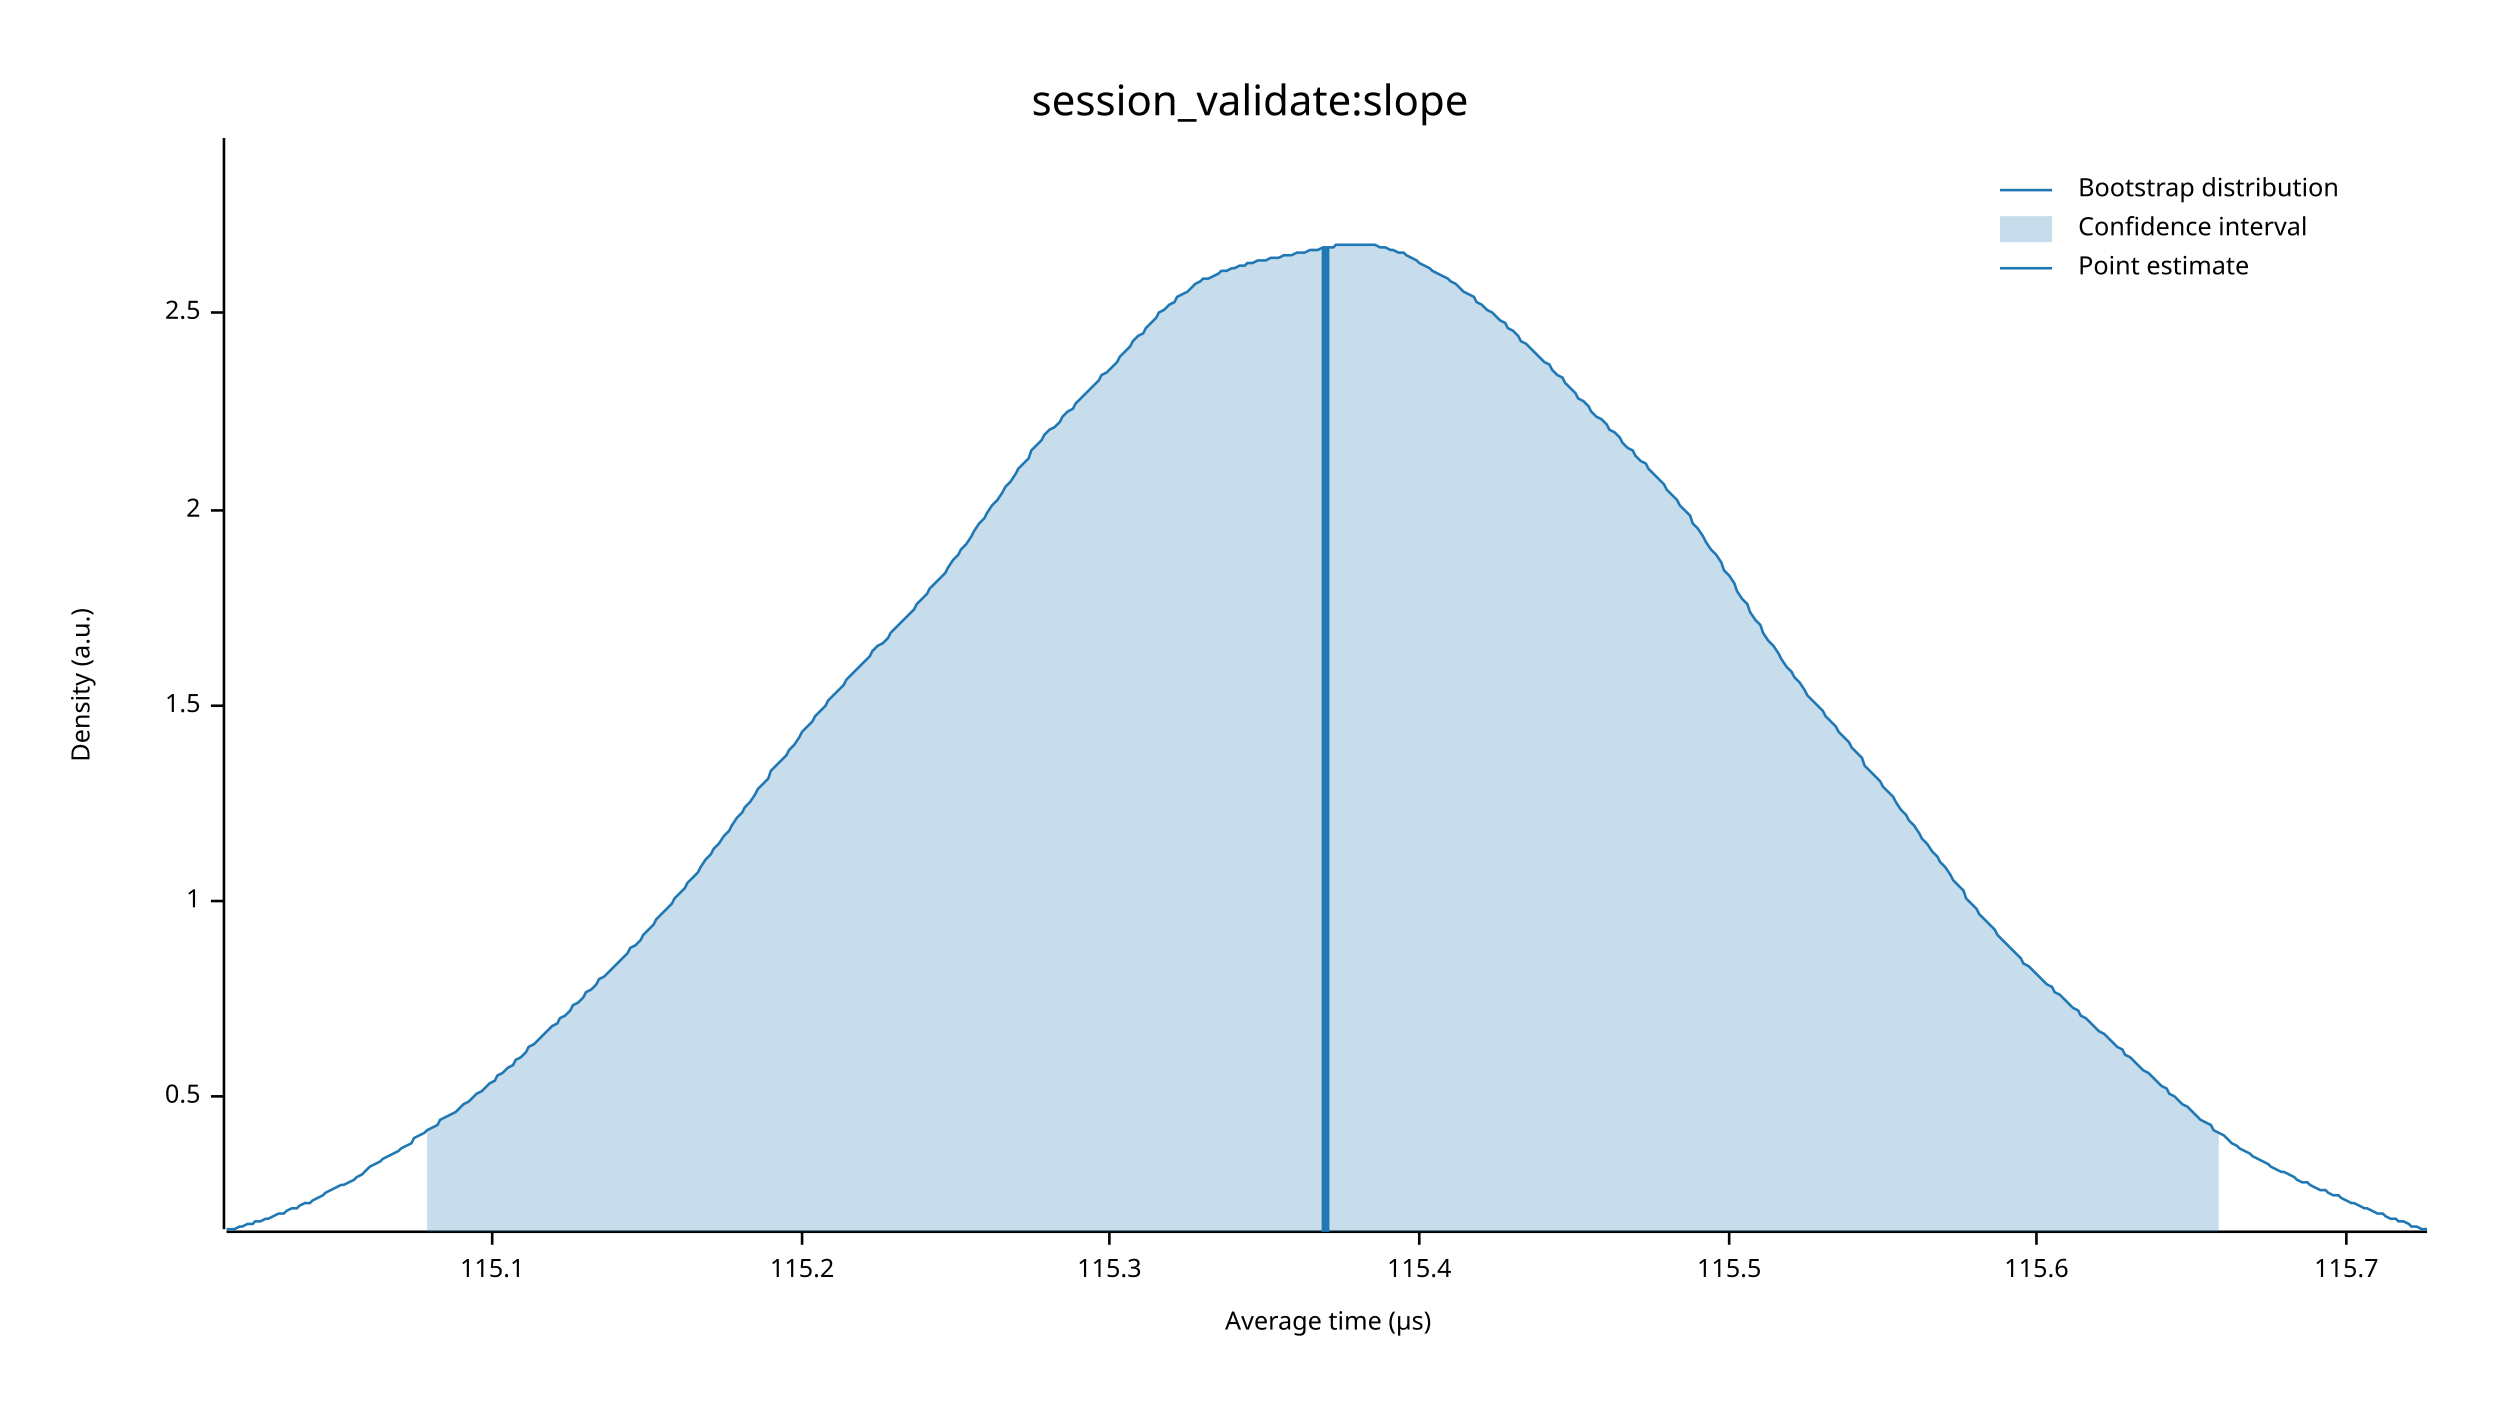
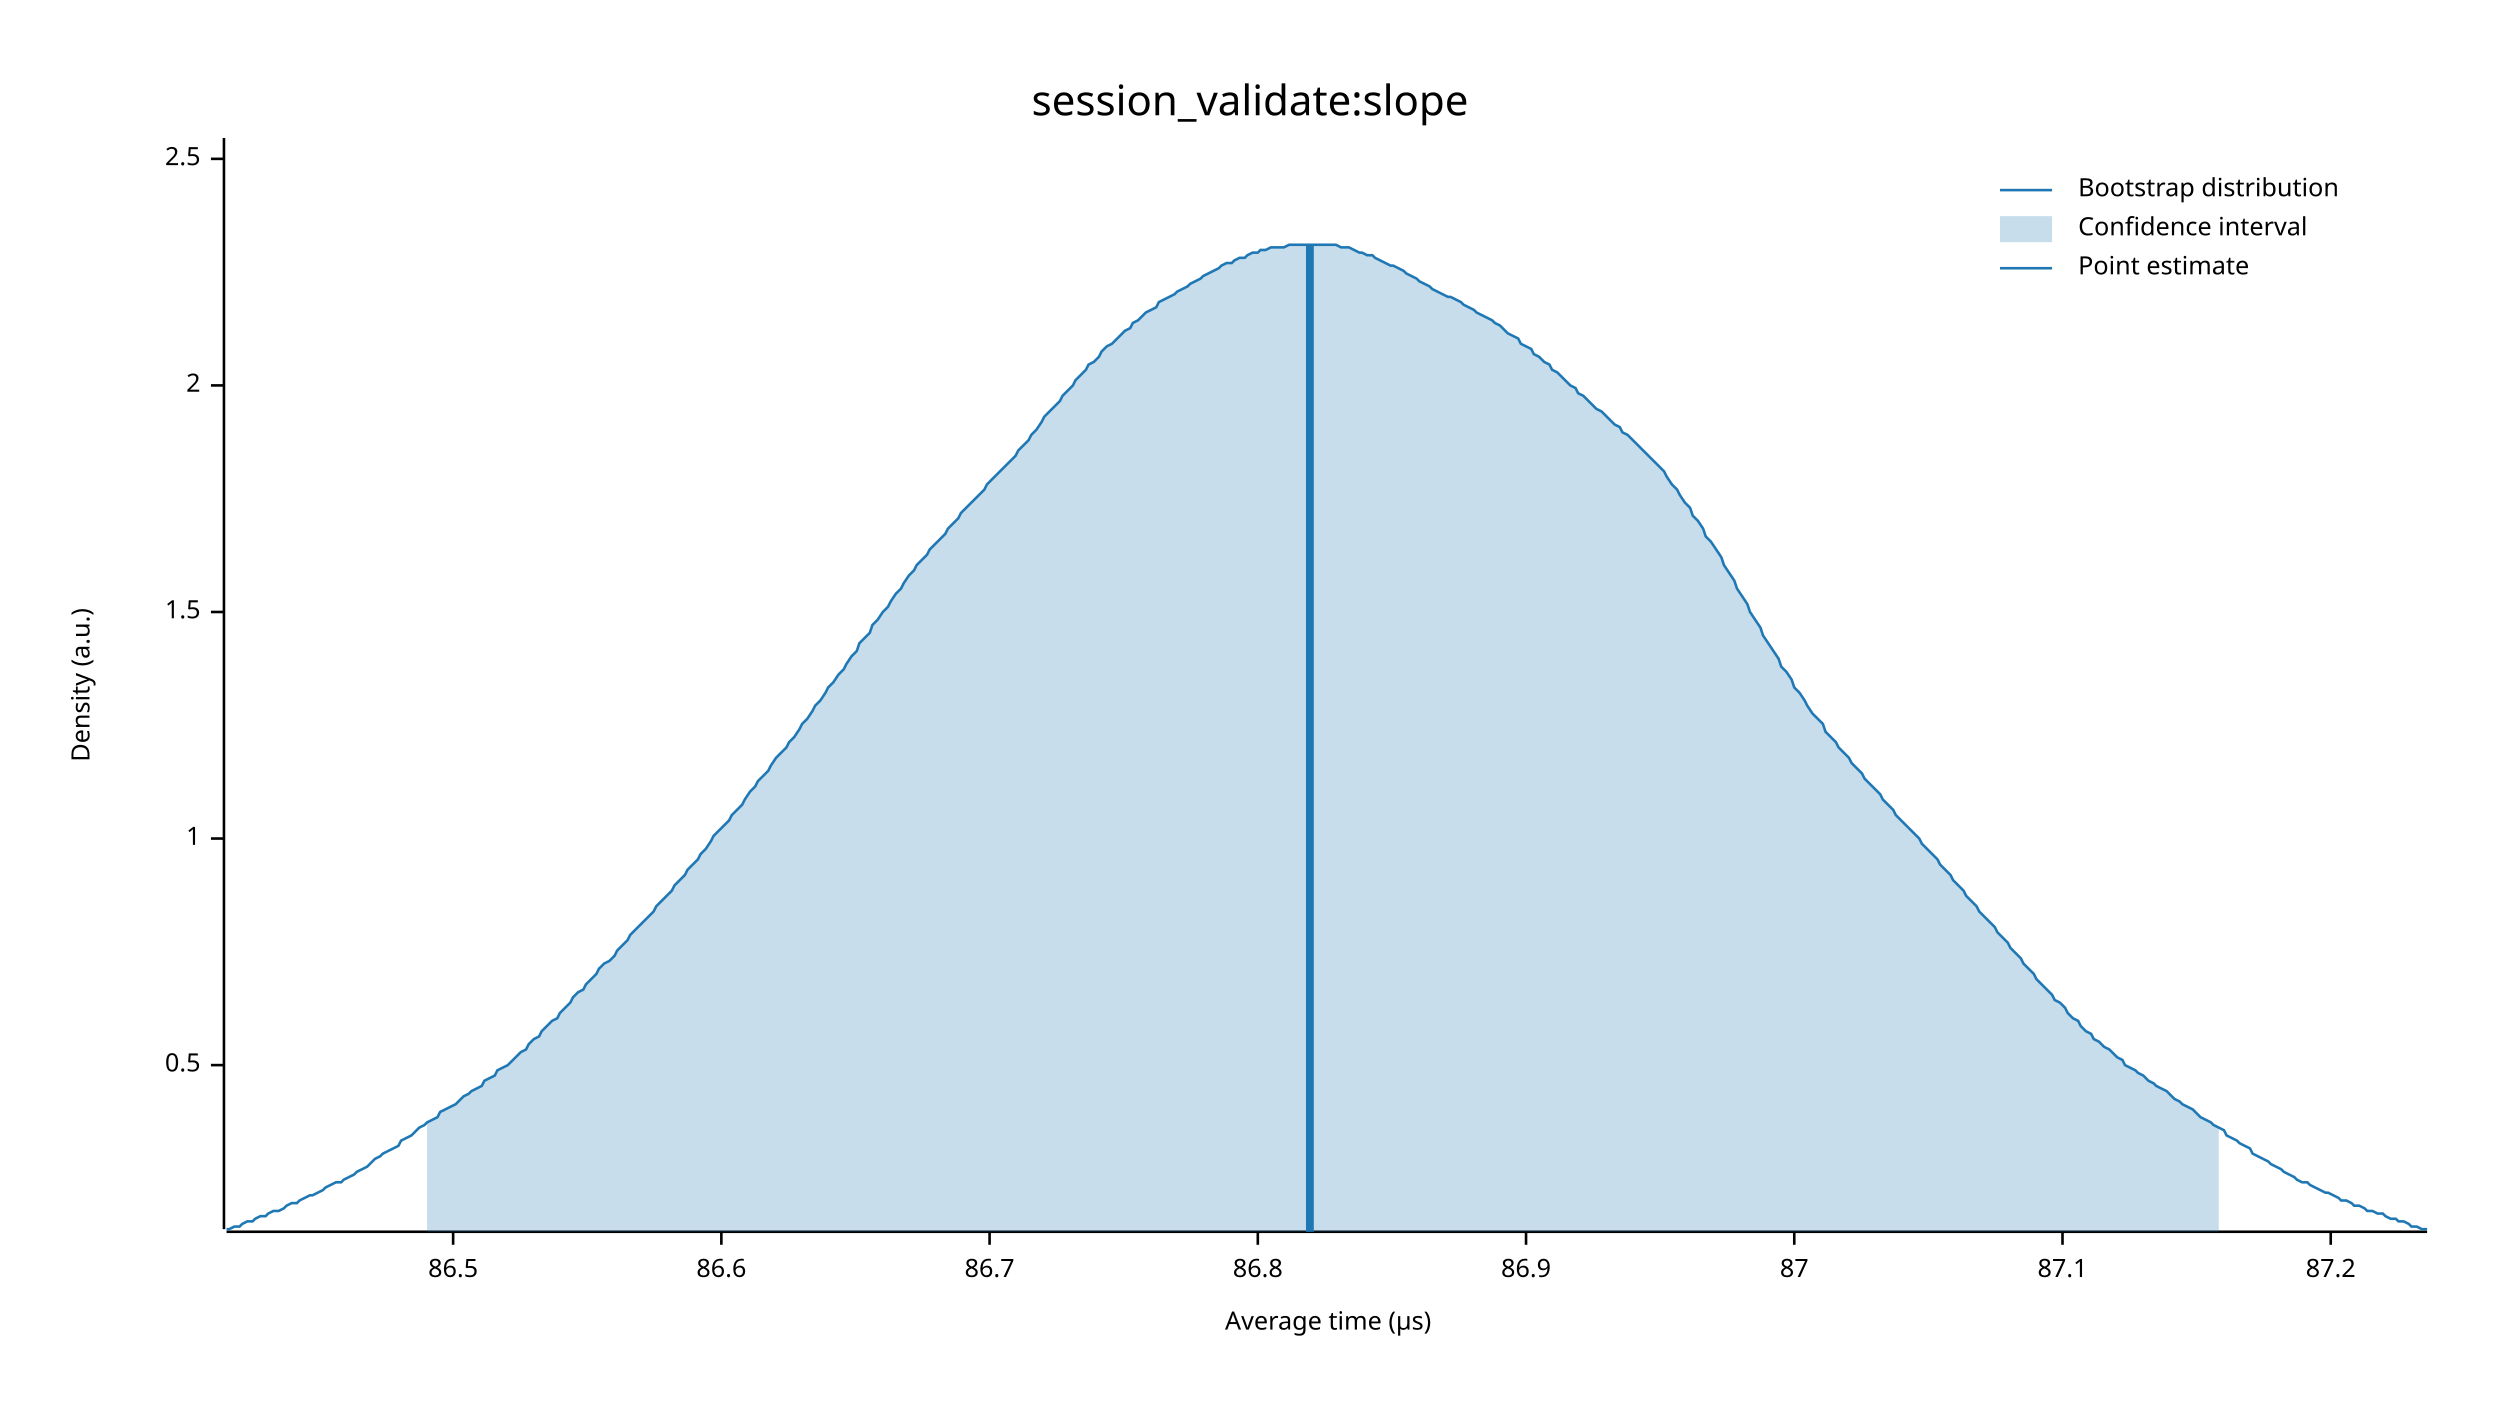
<svg xmlns="http://www.w3.org/2000/svg" width="960" height="540" viewBox="0 0 960 540">
  <text x="480" y="32" dy="0.76em" text-anchor="middle" font-family="sans-serif" font-size="16.129" opacity="1" fill="#000000">
session_validate:slope
</text>
  <text x="27" y="263" dy="0.76em" text-anchor="middle" font-family="sans-serif" font-size="9.677" opacity="1" fill="#000000" transform="rotate(270, 27, 263)">
Density (a.u.)
</text>
  <text x="510" y="513" dy="-0.5ex" text-anchor="middle" font-family="sans-serif" font-size="9.677" opacity="1" fill="#000000">
Average time (µs)
</text>
  <polyline fill="none" opacity="1" stroke="#000000" stroke-width="1" points="86,53 86,472 " />
-   <text x="77" y="421" dy="0.5ex" text-anchor="end" font-family="sans-serif" font-size="9.677" opacity="1" fill="#000000">
+   <text x="77" y="409" dy="0.5ex" text-anchor="end" font-family="sans-serif" font-size="9.677" opacity="1" fill="#000000">
0.5
</text>
-   <polyline fill="none" opacity="1" stroke="#000000" stroke-width="1" points="81,421 86,421 " />
-   <text x="77" y="346" dy="0.5ex" text-anchor="end" font-family="sans-serif" font-size="9.677" opacity="1" fill="#000000">
+   <polyline fill="none" opacity="1" stroke="#000000" stroke-width="1" points="81,409 86,409 " />
+   <text x="77" y="322" dy="0.5ex" text-anchor="end" font-family="sans-serif" font-size="9.677" opacity="1" fill="#000000">
1
</text>
-   <polyline fill="none" opacity="1" stroke="#000000" stroke-width="1" points="81,346 86,346 " />
-   <text x="77" y="271" dy="0.5ex" text-anchor="end" font-family="sans-serif" font-size="9.677" opacity="1" fill="#000000">
+   <polyline fill="none" opacity="1" stroke="#000000" stroke-width="1" points="81,322 86,322 " />
+   <text x="77" y="235" dy="0.5ex" text-anchor="end" font-family="sans-serif" font-size="9.677" opacity="1" fill="#000000">
1.5
</text>
-   <polyline fill="none" opacity="1" stroke="#000000" stroke-width="1" points="81,271 86,271 " />
-   <text x="77" y="196" dy="0.5ex" text-anchor="end" font-family="sans-serif" font-size="9.677" opacity="1" fill="#000000">
+   <polyline fill="none" opacity="1" stroke="#000000" stroke-width="1" points="81,235 86,235 " />
+   <text x="77" y="148" dy="0.5ex" text-anchor="end" font-family="sans-serif" font-size="9.677" opacity="1" fill="#000000">
2
</text>
-   <polyline fill="none" opacity="1" stroke="#000000" stroke-width="1" points="81,196 86,196 " />
-   <text x="77" y="120" dy="0.5ex" text-anchor="end" font-family="sans-serif" font-size="9.677" opacity="1" fill="#000000">
+   <polyline fill="none" opacity="1" stroke="#000000" stroke-width="1" points="81,148 86,148 " />
+   <text x="77" y="61" dy="0.5ex" text-anchor="end" font-family="sans-serif" font-size="9.677" opacity="1" fill="#000000">
2.5
</text>
-   <polyline fill="none" opacity="1" stroke="#000000" stroke-width="1" points="81,120 86,120 " />
+   <polyline fill="none" opacity="1" stroke="#000000" stroke-width="1" points="81,61 86,61 " />
  <polyline fill="none" opacity="1" stroke="#000000" stroke-width="1" points="87,473 932,473 " />
-   <text x="189" y="483" dy="0.76em" text-anchor="middle" font-family="sans-serif" font-size="9.677" opacity="1" fill="#000000">
- 115.1
+   <text x="174" y="483" dy="0.76em" text-anchor="middle" font-family="sans-serif" font-size="9.677" opacity="1" fill="#000000">
+ 86.5
</text>
-   <polyline fill="none" opacity="1" stroke="#000000" stroke-width="1" points="189,473 189,478 " />
-   <text x="308" y="483" dy="0.76em" text-anchor="middle" font-family="sans-serif" font-size="9.677" opacity="1" fill="#000000">
- 115.2
+   <polyline fill="none" opacity="1" stroke="#000000" stroke-width="1" points="174,473 174,478 " />
+   <text x="277" y="483" dy="0.76em" text-anchor="middle" font-family="sans-serif" font-size="9.677" opacity="1" fill="#000000">
+ 86.6
</text>
-   <polyline fill="none" opacity="1" stroke="#000000" stroke-width="1" points="308,473 308,478 " />
-   <text x="426" y="483" dy="0.76em" text-anchor="middle" font-family="sans-serif" font-size="9.677" opacity="1" fill="#000000">
- 115.3
+   <polyline fill="none" opacity="1" stroke="#000000" stroke-width="1" points="277,473 277,478 " />
+   <text x="380" y="483" dy="0.76em" text-anchor="middle" font-family="sans-serif" font-size="9.677" opacity="1" fill="#000000">
+ 86.7
</text>
-   <polyline fill="none" opacity="1" stroke="#000000" stroke-width="1" points="426,473 426,478 " />
-   <text x="545" y="483" dy="0.76em" text-anchor="middle" font-family="sans-serif" font-size="9.677" opacity="1" fill="#000000">
- 115.4
+   <polyline fill="none" opacity="1" stroke="#000000" stroke-width="1" points="380,473 380,478 " />
+   <text x="483" y="483" dy="0.76em" text-anchor="middle" font-family="sans-serif" font-size="9.677" opacity="1" fill="#000000">
+ 86.8
</text>
-   <polyline fill="none" opacity="1" stroke="#000000" stroke-width="1" points="545,473 545,478 " />
-   <text x="664" y="483" dy="0.76em" text-anchor="middle" font-family="sans-serif" font-size="9.677" opacity="1" fill="#000000">
- 115.5
+   <polyline fill="none" opacity="1" stroke="#000000" stroke-width="1" points="483,473 483,478 " />
+   <text x="586" y="483" dy="0.76em" text-anchor="middle" font-family="sans-serif" font-size="9.677" opacity="1" fill="#000000">
+ 86.9
</text>
-   <polyline fill="none" opacity="1" stroke="#000000" stroke-width="1" points="664,473 664,478 " />
-   <text x="782" y="483" dy="0.76em" text-anchor="middle" font-family="sans-serif" font-size="9.677" opacity="1" fill="#000000">
- 115.6
+   <polyline fill="none" opacity="1" stroke="#000000" stroke-width="1" points="586,473 586,478 " />
+   <text x="689" y="483" dy="0.76em" text-anchor="middle" font-family="sans-serif" font-size="9.677" opacity="1" fill="#000000">
+ 87
</text>
-   <polyline fill="none" opacity="1" stroke="#000000" stroke-width="1" points="782,473 782,478 " />
-   <text x="901" y="483" dy="0.76em" text-anchor="middle" font-family="sans-serif" font-size="9.677" opacity="1" fill="#000000">
- 115.7
+   <polyline fill="none" opacity="1" stroke="#000000" stroke-width="1" points="689,473 689,478 " />
+   <text x="792" y="483" dy="0.76em" text-anchor="middle" font-family="sans-serif" font-size="9.677" opacity="1" fill="#000000">
+ 87.1
</text>
-   <polyline fill="none" opacity="1" stroke="#000000" stroke-width="1" points="901,473 901,478 " />
-   <polyline fill="none" opacity="1" stroke="#1F78B4" stroke-width="1" points="87,472 88,472 90,472 92,471 93,471 95,470 97,470 98,469 100,469 102,468 103,468 105,467 107,466 109,466 110,465 112,464 114,464 115,463 117,462 119,462 120,461 122,460 124,459 125,458 127,457 129,456 131,455 132,455 134,454 136,453 137,452 139,451 141,449 142,448 144,447 146,446 147,445 149,444 151,443 153,442 154,441 156,440 158,439 159,437 161,436 163,435 164,434 166,433 168,432 169,430 171,429 173,428 175,427 176,426 178,424 180,423 181,422 183,420 185,419 186,418 188,416 190,415 191,413 193,412 195,410 197,409 198,407 200,406 202,404 203,402 205,401 207,399 208,398 210,396 212,394 214,393 215,391 217,390 219,388 220,386 222,385 224,383 225,381 227,380 229,378 230,376 232,375 234,373 236,371 237,370 239,368 241,366 242,364 244,363 246,361 247,359 249,357 251,355 252,353 254,351 256,349 258,347 259,345 261,343 263,341 264,339 266,337 268,335 269,333 271,330 273,328 274,326 276,324 278,321 280,319 281,317 283,314 285,312 286,310 288,308 290,305 291,303 293,301 295,299 296,296 298,294 300,292 302,290 303,288 305,286 307,283 308,281 310,279 312,277 313,275 315,273 317,271 318,269 320,267 322,265 324,263 325,261 327,259 329,257 330,256 332,254 334,252 335,250 337,248 339,247 341,245 342,243 344,241 346,239 347,238 349,236 351,234 352,232 354,230 356,228 357,226 359,224 361,222 363,220 364,218 366,215 368,213 369,211 371,209 373,206 374,204 376,201 378,199 379,197 381,194 383,192 385,189 386,187 388,185 390,182 391,180 393,178 395,176 396,173 398,171 400,169 401,167 403,165 405,164 407,162 408,160 410,158 412,157 413,155 415,153 417,151 418,150 420,148 422,146 423,144 425,143 427,141 429,139 430,137 432,135 434,133 435,131 437,129 439,128 440,126 442,124 444,122 445,120 447,119 449,117 451,116 452,114 454,113 456,112 457,111 459,109 461,108 462,107 464,107 466,106 468,105 469,104 471,104 473,103 474,103 476,102 478,102 479,101 481,101 483,100 484,100 486,100 488,99 490,99 491,99 493,98 495,98 496,98 498,97 500,97 501,97 503,96 505,96 506,96 508,95 510,95 512,95 513,94 515,94 517,94 518,94 520,94 522,94 523,94 525,94 527,94 528,94 530,95 532,95 534,96 535,96 537,97 539,97 540,98 542,99 544,100 545,101 547,102 549,103 550,104 552,105 554,106 556,107 557,108 559,109 561,111 562,112 564,113 566,114 567,116 569,117 571,119 573,120 574,121 576,123 578,124 579,126 581,127 583,129 584,131 586,132 588,134 589,135 591,137 593,139 595,140 596,142 598,144 600,145 601,147 603,149 605,151 606,153 608,154 610,156 611,158 613,160 615,161 617,163 618,165 620,166 622,168 623,170 625,172 627,173 628,175 630,177 632,178 633,180 635,182 637,184 639,186 640,188 642,190 644,192 645,194 647,196 649,198 650,201 652,203 654,206 655,208 657,211 659,213 661,216 662,219 664,221 666,224 667,227 669,230 671,232 672,235 674,238 676,240 677,243 679,246 681,248 683,251 684,253 686,256 688,258 689,260 691,262 693,265 694,267 696,269 698,271 700,273 701,275 703,277 705,279 706,281 708,283 710,285 711,287 713,289 715,291 716,294 718,296 720,298 722,300 723,302 725,304 727,306 728,308 730,311 732,313 733,315 735,317 737,320 738,322 740,324 742,327 744,329 745,331 747,333 749,336 750,338 752,340 754,342 755,345 757,347 759,349 760,351 762,353 764,355 766,357 767,359 769,361 771,363 772,364 774,366 776,368 777,370 779,371 781,373 782,374 784,376 786,378 788,379 789,381 791,382 793,384 794,385 796,387 798,388 799,390 801,391 803,393 804,394 806,396 808,397 810,399 811,400 813,402 815,403 816,405 818,406 820,408 821,409 823,411 825,412 827,414 828,415 830,417 832,418 833,420 835,421 837,423 838,424 840,425 842,427 843,428 845,430 847,431 849,432 850,434 852,435 854,436 855,437 857,439 859,440 860,441 862,442 864,443 865,444 867,445 869,446 871,447 872,448 874,449 876,450 877,450 879,451 881,452 882,453 884,454 886,454 887,455 889,456 891,457 893,457 894,458 896,459 898,459 899,460 901,461 903,462 904,462 906,463 908,464 909,464 911,465 913,466 915,466 916,467 918,468 920,468 921,469 923,469 925,470 926,471 928,471 930,472 932,472 " />
-   <polygon opacity="0.25" fill="#1F78B4" points="164,434 166,433 168,432 169,430 171,429 173,428 175,427 176,426 178,424 180,423 181,422 183,420 185,419 186,418 188,416 190,415 191,413 193,412 195,410 197,409 198,407 200,406 202,404 203,402 205,401 207,399 208,398 210,396 212,394 214,393 215,391 217,390 219,388 220,386 222,385 224,383 225,381 227,380 229,378 230,376 232,375 234,373 236,371 237,370 239,368 241,366 242,364 244,363 246,361 247,359 249,357 251,355 252,353 254,351 256,349 258,347 259,345 261,343 263,341 264,339 266,337 268,335 269,333 271,330 273,328 274,326 276,324 278,321 280,319 281,317 283,314 285,312 286,310 288,308 290,305 291,303 293,301 295,299 296,296 298,294 300,292 302,290 303,288 305,286 307,283 308,281 310,279 312,277 313,275 315,273 317,271 318,269 320,267 322,265 324,263 325,261 327,259 329,257 330,256 332,254 334,252 335,250 337,248 339,247 341,245 342,243 344,241 346,239 347,238 349,236 351,234 352,232 354,230 356,228 357,226 359,224 361,222 363,220 364,218 366,215 368,213 369,211 371,209 373,206 374,204 376,201 378,199 379,197 381,194 383,192 385,189 386,187 388,185 390,182 391,180 393,178 395,176 396,173 398,171 400,169 401,167 403,165 405,164 407,162 408,160 410,158 412,157 413,155 415,153 417,151 418,150 420,148 422,146 423,144 425,143 427,141 429,139 430,137 432,135 434,133 435,131 437,129 439,128 440,126 442,124 444,122 445,120 447,119 449,117 451,116 452,114 454,113 456,112 457,111 459,109 461,108 462,107 464,107 466,106 468,105 469,104 471,104 473,103 474,103 476,102 478,102 479,101 481,101 483,100 484,100 486,100 488,99 490,99 491,99 493,98 495,98 496,98 498,97 500,97 501,97 503,96 505,96 506,96 508,95 510,95 512,95 513,94 515,94 517,94 518,94 520,94 522,94 523,94 525,94 527,94 528,94 530,95 532,95 534,96 535,96 537,97 539,97 540,98 542,99 544,100 545,101 547,102 549,103 550,104 552,105 554,106 556,107 557,108 559,109 561,111 562,112 564,113 566,114 567,116 569,117 571,119 573,120 574,121 576,123 578,124 579,126 581,127 583,129 584,131 586,132 588,134 589,135 591,137 593,139 595,140 596,142 598,144 600,145 601,147 603,149 605,151 606,153 608,154 610,156 611,158 613,160 615,161 617,163 618,165 620,166 622,168 623,170 625,172 627,173 628,175 630,177 632,178 633,180 635,182 637,184 639,186 640,188 642,190 644,192 645,194 647,196 649,198 650,201 652,203 654,206 655,208 657,211 659,213 661,216 662,219 664,221 666,224 667,227 669,230 671,232 672,235 674,238 676,240 677,243 679,246 681,248 683,251 684,253 686,256 688,258 689,260 691,262 693,265 694,267 696,269 698,271 700,273 701,275 703,277 705,279 706,281 708,283 710,285 711,287 713,289 715,291 716,294 718,296 720,298 722,300 723,302 725,304 727,306 728,308 730,311 732,313 733,315 735,317 737,320 738,322 740,324 742,327 744,329 745,331 747,333 749,336 750,338 752,340 754,342 755,345 757,347 759,349 760,351 762,353 764,355 766,357 767,359 769,361 771,363 772,364 774,366 776,368 777,370 779,371 781,373 782,374 784,376 786,378 788,379 789,381 791,382 793,384 794,385 796,387 798,388 799,390 801,391 803,393 804,394 806,396 808,397 810,399 811,400 813,402 815,403 816,405 818,406 820,408 821,409 823,411 825,412 827,414 828,415 830,417 832,418 833,420 835,421 837,423 838,424 840,425 842,427 843,428 845,430 847,431 849,432 850,434 852,435 852,473 164,473 " />
-   <polyline fill="none" opacity="1" stroke="#1F78B4" stroke-width="3" points="509,473 509,95 " />
+   <polyline fill="none" opacity="1" stroke="#000000" stroke-width="1" points="792,473 792,478 " />
+   <text x="895" y="483" dy="0.76em" text-anchor="middle" font-family="sans-serif" font-size="9.677" opacity="1" fill="#000000">
+ 87.2
+ </text>
+   <polyline fill="none" opacity="1" stroke="#000000" stroke-width="1" points="895,473 895,478 " />
+   <polyline fill="none" opacity="1" stroke="#1F78B4" stroke-width="1" points="87,472 88,472 90,471 92,471 93,470 95,469 97,469 98,468 100,467 102,467 103,466 105,465 107,465 109,464 110,463 112,462 114,462 115,461 117,460 119,459 120,459 122,458 124,457 125,456 127,455 129,454 131,454 132,453 134,452 136,451 137,450 139,449 141,448 142,447 144,445 146,444 147,443 149,442 151,441 153,440 154,438 156,437 158,436 159,435 161,433 163,432 164,431 166,430 168,429 169,427 171,426 173,425 175,424 176,423 178,421 180,420 181,419 183,418 185,417 186,415 188,414 190,413 191,411 193,410 195,409 197,407 198,406 200,404 202,403 203,401 205,399 207,398 208,396 210,394 212,392 214,391 215,389 217,387 219,385 220,383 222,381 224,380 225,378 227,376 229,374 230,372 232,370 234,369 236,367 237,365 239,363 241,361 242,359 244,357 246,355 247,354 249,352 251,350 252,348 254,346 256,344 258,342 259,340 261,338 263,336 264,334 266,332 268,330 269,328 271,326 273,323 274,321 276,319 278,317 280,315 281,313 283,311 285,309 286,307 288,304 290,302 291,300 293,298 295,296 296,294 298,291 300,289 302,287 303,285 305,283 307,280 308,278 310,276 312,273 313,271 315,269 317,266 318,264 320,262 322,259 324,257 325,255 327,252 329,250 330,247 332,245 334,243 335,240 337,238 339,235 341,233 342,231 344,228 346,226 347,224 349,221 351,219 352,217 354,215 356,213 357,211 359,209 361,207 363,205 364,203 366,201 368,199 369,197 371,195 373,193 374,192 376,190 378,188 379,186 381,184 383,182 385,180 386,179 388,177 390,175 391,173 393,171 395,169 396,167 398,165 400,162 401,160 403,158 405,156 407,154 408,152 410,150 412,148 413,146 415,144 417,142 418,140 420,139 422,137 423,135 425,133 427,132 429,130 430,129 432,127 434,126 435,124 437,123 439,121 440,120 442,119 444,118 445,116 447,115 449,114 451,113 452,112 454,111 456,110 457,109 459,108 461,107 462,106 464,105 466,104 468,103 469,102 471,101 473,101 474,100 476,99 478,99 479,98 481,97 483,97 484,96 486,96 488,95 490,95 491,95 493,95 495,94 496,94 498,94 500,94 501,94 503,94 505,94 506,94 508,94 510,94 512,94 513,94 515,95 517,95 518,95 520,96 522,97 523,97 525,98 527,98 528,99 530,100 532,101 534,102 535,102 537,103 539,104 540,105 542,106 544,107 545,108 547,109 549,110 550,111 552,112 554,113 556,114 557,114 559,115 561,116 562,117 564,118 566,119 567,120 569,121 571,122 573,123 574,124 576,125 578,127 579,128 581,129 583,130 584,132 586,133 588,134 589,136 591,137 593,139 595,140 596,142 598,143 600,145 601,146 603,148 605,149 606,151 608,152 610,154 611,155 613,157 615,158 617,160 618,161 620,163 622,164 623,166 625,167 627,169 628,170 630,172 632,174 633,175 635,177 637,179 639,181 640,183 642,186 644,188 645,190 647,193 649,195 650,198 652,200 654,203 655,206 657,208 659,211 661,214 662,217 664,220 666,223 667,226 669,229 671,232 672,235 674,238 676,241 677,244 679,247 681,250 683,253 684,256 686,258 688,261 689,264 691,266 693,269 694,271 696,274 698,276 700,278 701,281 703,283 705,285 706,287 708,289 710,291 711,293 713,295 715,297 716,299 718,301 720,303 722,305 723,307 725,309 727,311 728,313 730,315 732,317 733,318 735,320 737,322 738,324 740,326 742,328 744,330 745,332 747,334 749,336 750,338 752,340 754,342 755,344 757,346 759,348 760,350 762,352 764,354 766,356 767,358 769,360 771,362 772,364 774,366 776,368 777,370 779,372 781,374 782,376 784,378 786,380 788,382 789,384 791,385 793,387 794,389 796,391 798,392 799,394 801,396 803,397 804,399 806,400 808,402 810,403 811,404 813,406 815,407 816,409 818,410 820,411 821,412 823,413 825,415 827,416 828,417 830,418 832,419 833,420 835,422 837,423 838,424 840,425 842,426 843,427 845,429 847,430 849,431 850,432 852,433 854,434 855,436 857,437 859,438 860,439 862,440 864,441 865,443 867,444 869,445 871,446 872,447 874,448 876,449 877,450 879,451 881,452 882,453 884,454 886,454 887,455 889,456 891,457 893,458 894,458 896,459 898,460 899,461 901,461 903,462 904,463 906,463 908,464 909,465 911,465 913,466 915,466 916,467 918,468 920,468 921,469 923,469 925,470 926,471 928,471 930,472 932,472 " />
+   <polygon opacity="0.25" fill="#1F78B4" points="164,431 166,430 168,429 169,427 171,426 173,425 175,424 176,423 178,421 180,420 181,419 183,418 185,417 186,415 188,414 190,413 191,411 193,410 195,409 197,407 198,406 200,404 202,403 203,401 205,399 207,398 208,396 210,394 212,392 214,391 215,389 217,387 219,385 220,383 222,381 224,380 225,378 227,376 229,374 230,372 232,370 234,369 236,367 237,365 239,363 241,361 242,359 244,357 246,355 247,354 249,352 251,350 252,348 254,346 256,344 258,342 259,340 261,338 263,336 264,334 266,332 268,330 269,328 271,326 273,323 274,321 276,319 278,317 280,315 281,313 283,311 285,309 286,307 288,304 290,302 291,300 293,298 295,296 296,294 298,291 300,289 302,287 303,285 305,283 307,280 308,278 310,276 312,273 313,271 315,269 317,266 318,264 320,262 322,259 324,257 325,255 327,252 329,250 330,247 332,245 334,243 335,240 337,238 339,235 341,233 342,231 344,228 346,226 347,224 349,221 351,219 352,217 354,215 356,213 357,211 359,209 361,207 363,205 364,203 366,201 368,199 369,197 371,195 373,193 374,192 376,190 378,188 379,186 381,184 383,182 385,180 386,179 388,177 390,175 391,173 393,171 395,169 396,167 398,165 400,162 401,160 403,158 405,156 407,154 408,152 410,150 412,148 413,146 415,144 417,142 418,140 420,139 422,137 423,135 425,133 427,132 429,130 430,129 432,127 434,126 435,124 437,123 439,121 440,120 442,119 444,118 445,116 447,115 449,114 451,113 452,112 454,111 456,110 457,109 459,108 461,107 462,106 464,105 466,104 468,103 469,102 471,101 473,101 474,100 476,99 478,99 479,98 481,97 483,97 484,96 486,96 488,95 490,95 491,95 493,95 495,94 496,94 498,94 500,94 501,94 503,94 505,94 506,94 508,94 510,94 512,94 513,94 515,95 517,95 518,95 520,96 522,97 523,97 525,98 527,98 528,99 530,100 532,101 534,102 535,102 537,103 539,104 540,105 542,106 544,107 545,108 547,109 549,110 550,111 552,112 554,113 556,114 557,114 559,115 561,116 562,117 564,118 566,119 567,120 569,121 571,122 573,123 574,124 576,125 578,127 579,128 581,129 583,130 584,132 586,133 588,134 589,136 591,137 593,139 595,140 596,142 598,143 600,145 601,146 603,148 605,149 606,151 608,152 610,154 611,155 613,157 615,158 617,160 618,161 620,163 622,164 623,166 625,167 627,169 628,170 630,172 632,174 633,175 635,177 637,179 639,181 640,183 642,186 644,188 645,190 647,193 649,195 650,198 652,200 654,203 655,206 657,208 659,211 661,214 662,217 664,220 666,223 667,226 669,229 671,232 672,235 674,238 676,241 677,244 679,247 681,250 683,253 684,256 686,258 688,261 689,264 691,266 693,269 694,271 696,274 698,276 700,278 701,281 703,283 705,285 706,287 708,289 710,291 711,293 713,295 715,297 716,299 718,301 720,303 722,305 723,307 725,309 727,311 728,313 730,315 732,317 733,318 735,320 737,322 738,324 740,326 742,328 744,330 745,332 747,334 749,336 750,338 752,340 754,342 755,344 757,346 759,348 760,350 762,352 764,354 766,356 767,358 769,360 771,362 772,364 774,366 776,368 777,370 779,372 781,374 782,376 784,378 786,380 788,382 789,384 791,385 793,387 794,389 796,391 798,392 799,394 801,396 803,397 804,399 806,400 808,402 810,403 811,404 813,406 815,407 816,409 818,410 820,411 821,412 823,413 825,415 827,416 828,417 830,418 832,419 833,420 835,422 837,423 838,424 840,425 842,426 843,427 845,429 847,430 849,431 850,432 852,433 852,473 164,473 " />
+   <polyline fill="none" opacity="1" stroke="#1F78B4" stroke-width="3" points="503,473 503,94 " />
  <text x="798" y="68" dy="0.76em" text-anchor="start" font-family="sans-serif" font-size="9.677" opacity="1" fill="#000000">
Bootstrap distribution
</text>
  <text x="798" y="83" dy="0.76em" text-anchor="start" font-family="sans-serif" font-size="9.677" opacity="1" fill="#000000">
Confidence interval
</text>
  <text x="798" y="98" dy="0.76em" text-anchor="start" font-family="sans-serif" font-size="9.677" opacity="1" fill="#000000">
Point estimate
</text>
  <polyline fill="none" opacity="1" stroke="#1F78B4" stroke-width="1" points="768,73 788,73 " />
  <rect x="768" y="83" width="20" height="10" opacity="0.25" fill="#1F78B4" stroke="none" />
  <polyline fill="none" opacity="1" stroke="#1F78B4" stroke-width="1" points="768,103 788,103 " />
</svg>
